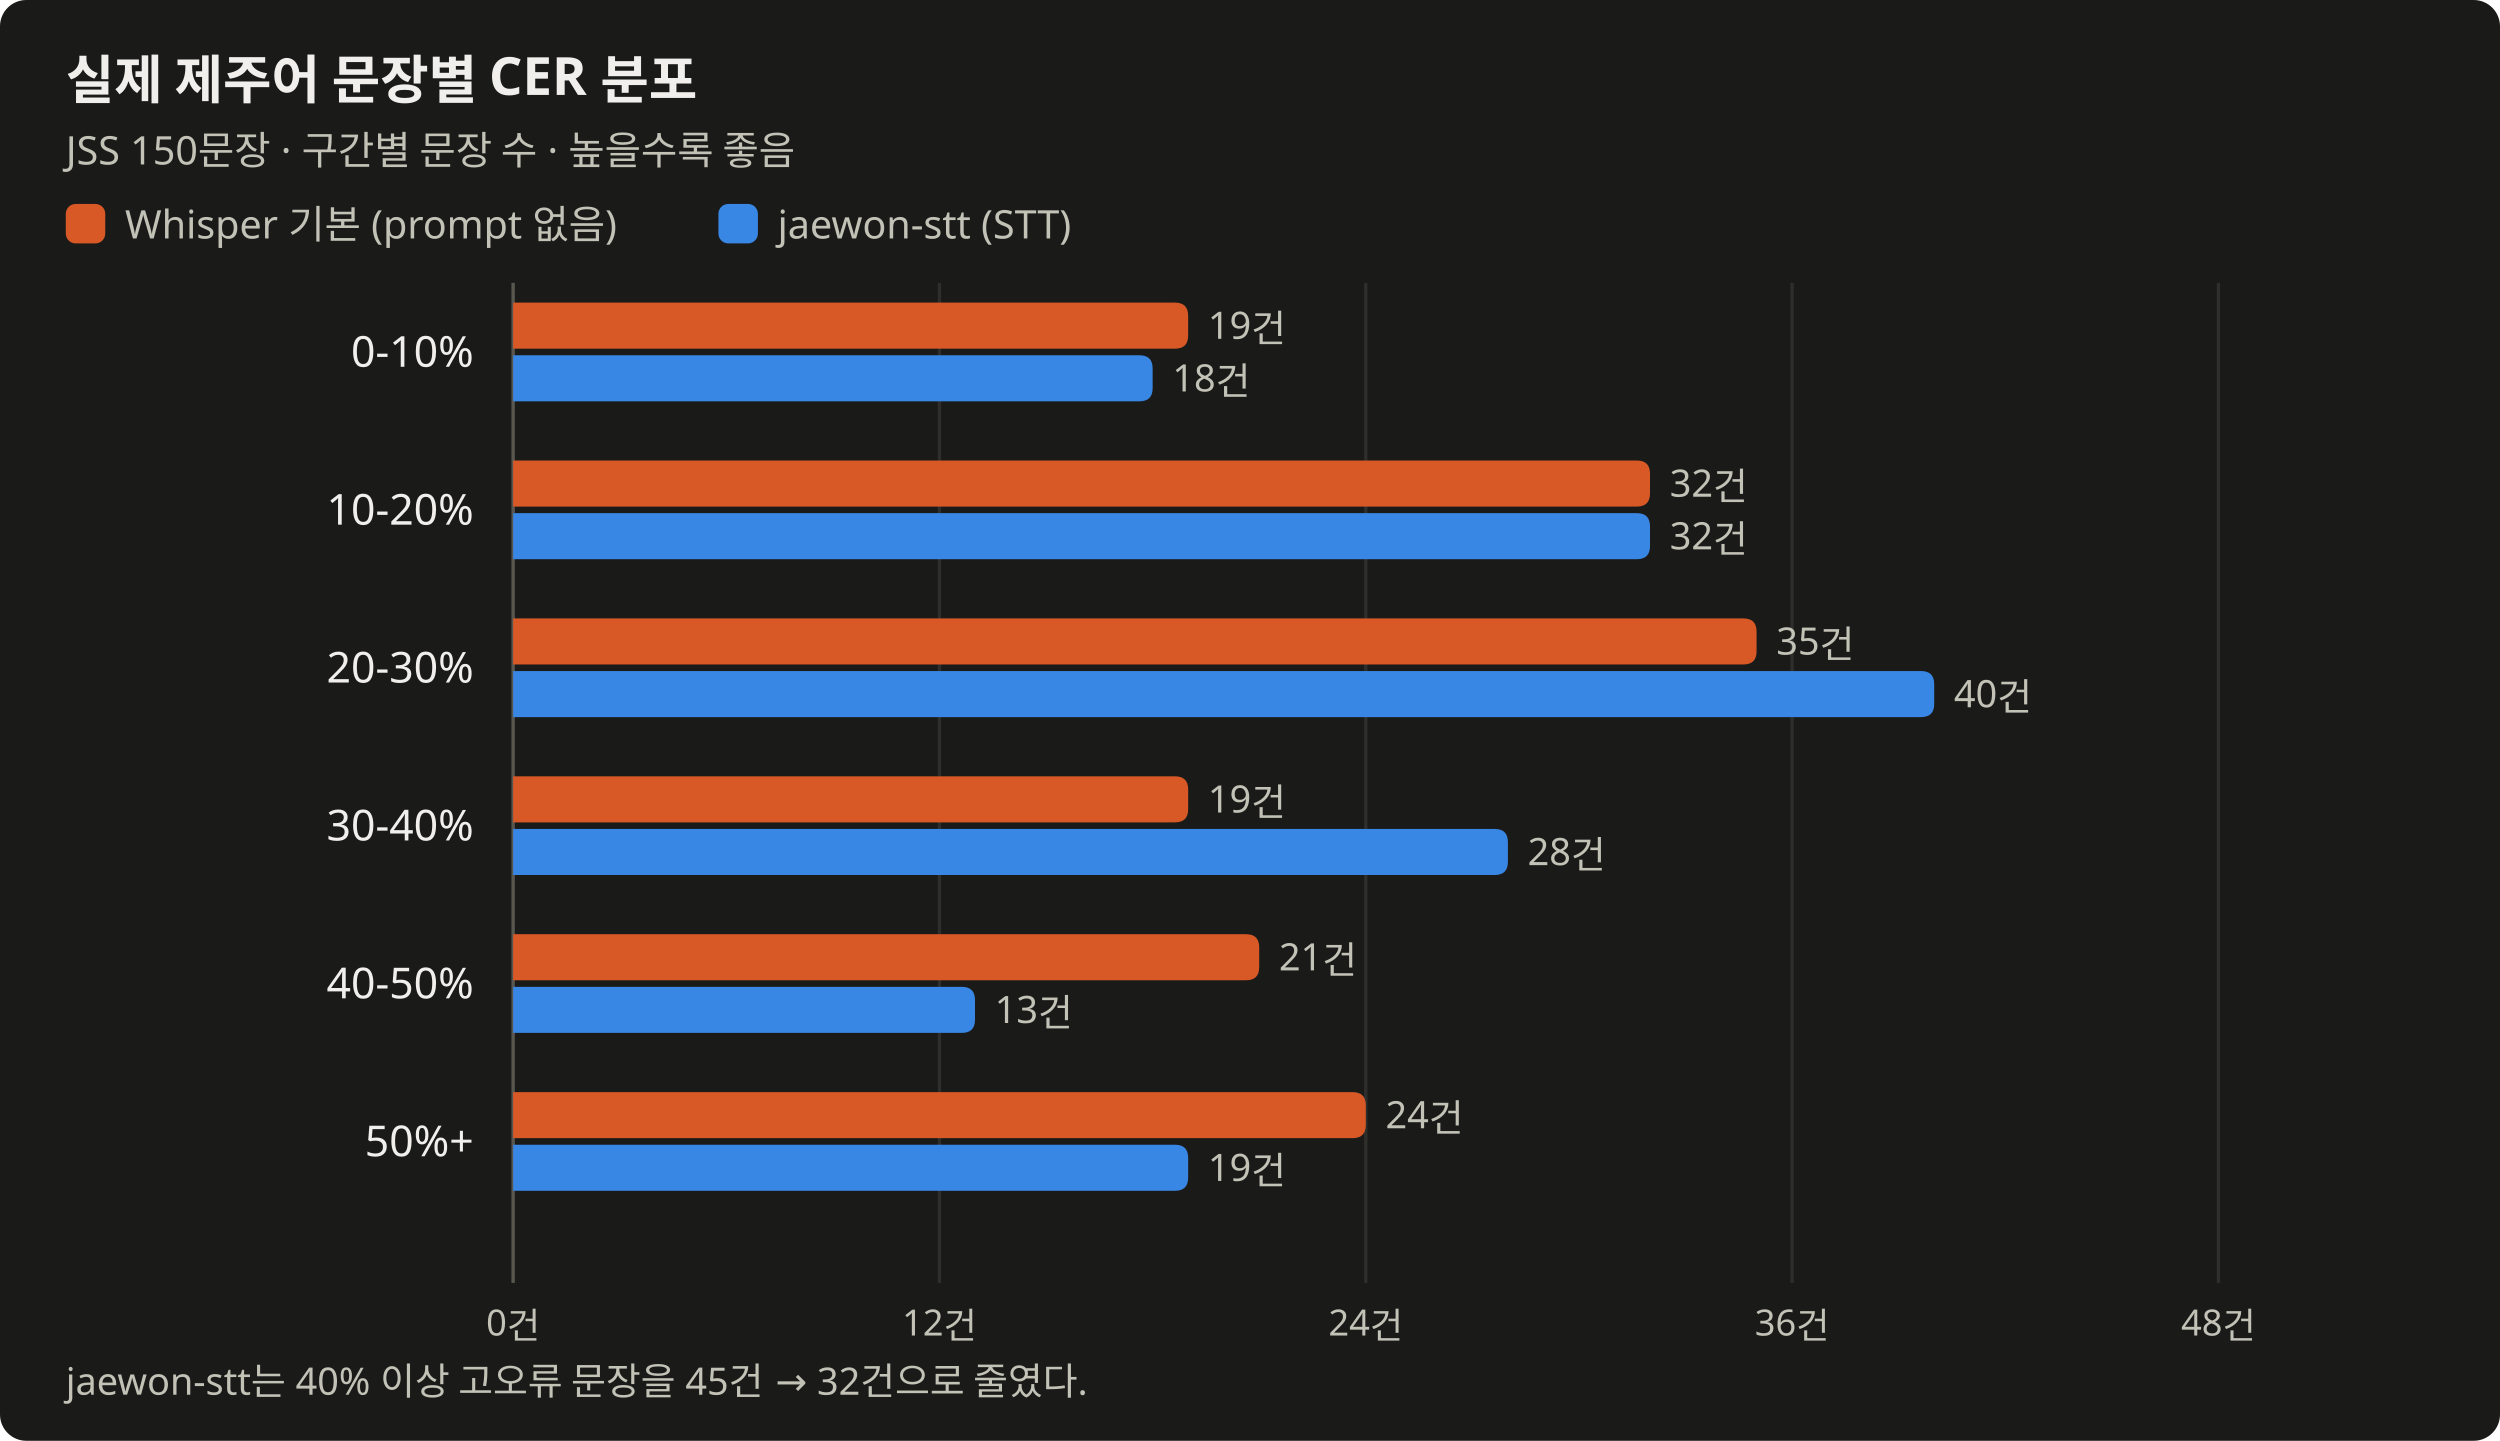
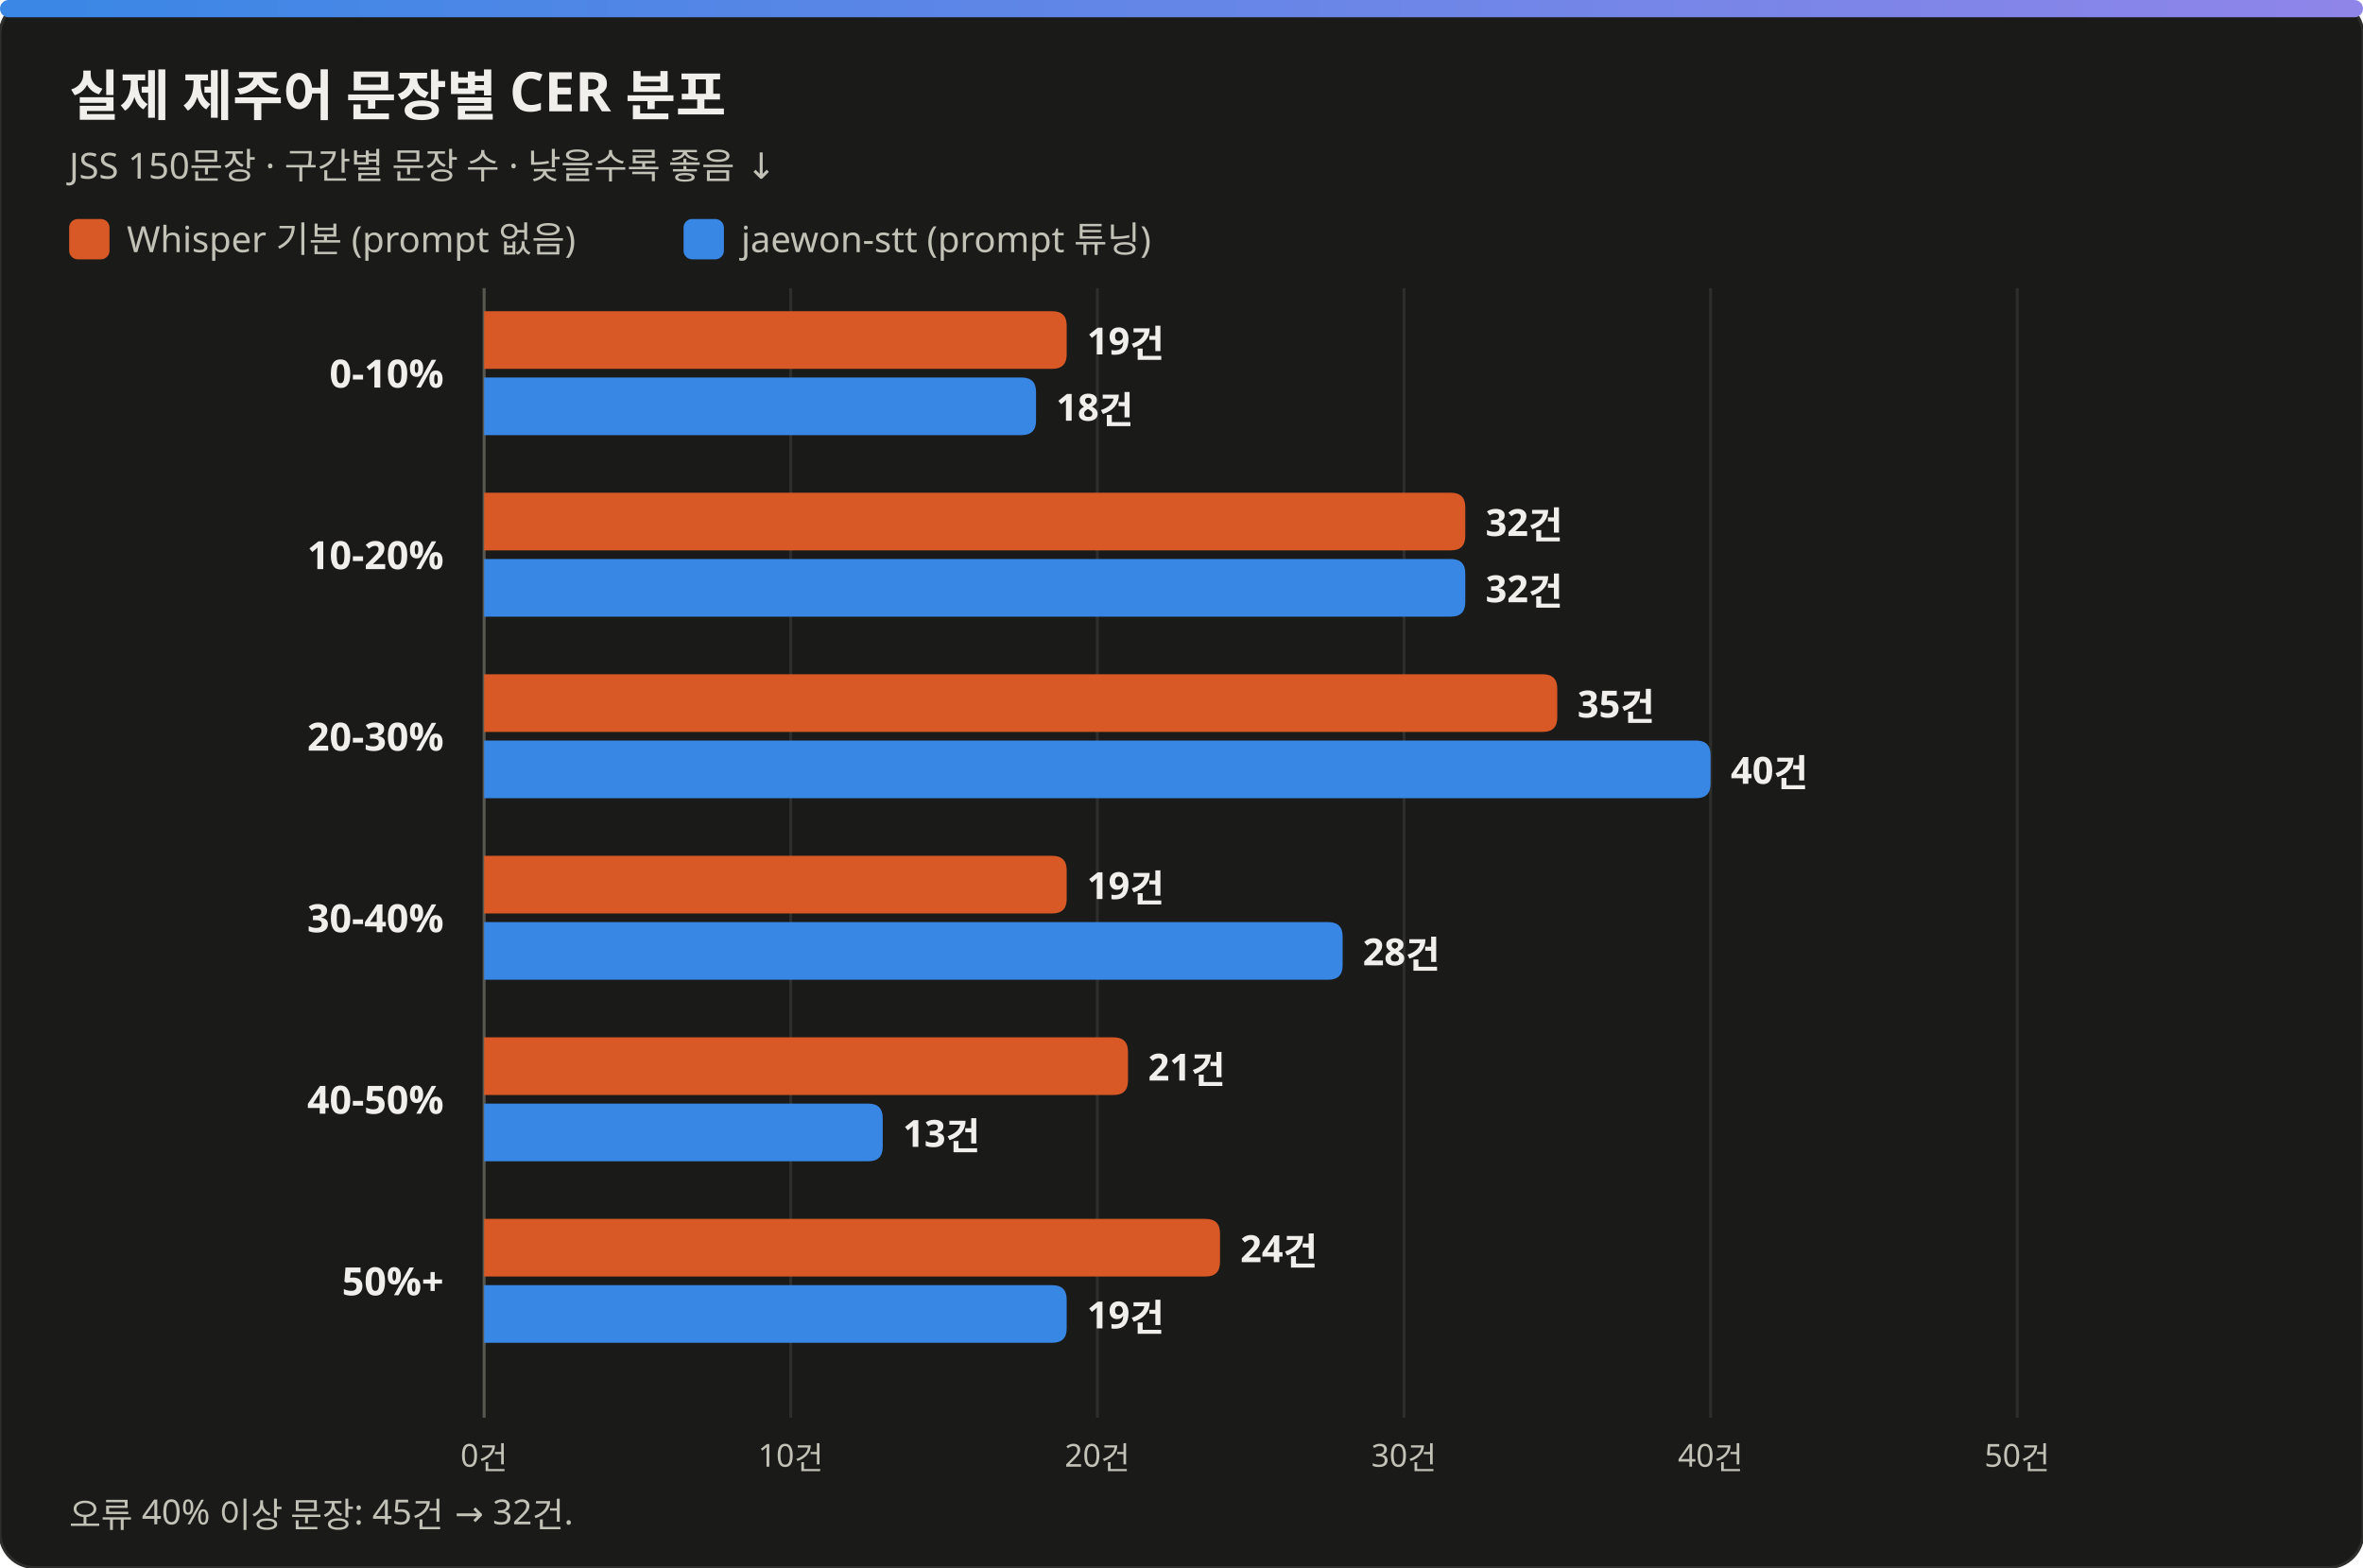
- <svg xmlns="http://www.w3.org/2000/svg" width="760" height="438" viewBox="0 0 760 438" font-family="Pretendard, 'Noto Sans KR', 'Malgun Gothic', 'Apple SD Gothic Neo', sans-serif" role="img" aria-label="실제 제주어 문장별 CER 분포">
-   <rect width="100%" height="100%" rx="8" fill="#1a1a19" />
-   <text x="20" y="30" font-size="16" font-weight="600" fill="#f0efec">실제 제주어 문장별 CER 분포</text>
-   <text x="20" y="50" font-size="12" fill="#c3c2b7">JSS 150문장 · 구간별 문장 수 · 높을수록 좋음</text>
-   <rect x="20" y="62" width="12" height="12" rx="3" fill="#d95926" />
-   <text x="38" y="72.5" font-size="12" fill="#c3c2b7">Whisper 기본 (prompt 없음)</text>
-   <rect x="218.4" y="62" width="12" height="12" rx="3" fill="#3987e5" />
-   <text x="236.4" y="72.5" font-size="12" fill="#c3c2b7">jaewon-stt (STT)</text>
-   <line x1="156.0" y1="86" x2="156.0" y2="390" stroke="#2e2e2c" stroke-width="1" />
-   <text x="156.0" y="406" font-size="11" text-anchor="middle" fill="#c3c2b7">0건</text>
-   <line x1="285.6" y1="86" x2="285.6" y2="390" stroke="#2e2e2c" stroke-width="1" />
-   <text x="285.6" y="406" font-size="11" text-anchor="middle" fill="#c3c2b7">12건</text>
-   <line x1="415.2" y1="86" x2="415.2" y2="390" stroke="#2e2e2c" stroke-width="1" />
-   <text x="415.2" y="406" font-size="11" text-anchor="middle" fill="#c3c2b7">24건</text>
-   <line x1="544.8" y1="86" x2="544.8" y2="390" stroke="#2e2e2c" stroke-width="1" />
-   <text x="544.8" y="406" font-size="11" text-anchor="middle" fill="#c3c2b7">36건</text>
-   <line x1="674.4" y1="86" x2="674.4" y2="390" stroke="#2e2e2c" stroke-width="1" />
-   <text x="674.4" y="406" font-size="11" text-anchor="middle" fill="#c3c2b7">48건</text>
-   <line x1="156" y1="86" x2="156" y2="390" stroke="#57564f" stroke-width="1" />
-   <text x="144" y="111.5" font-size="13" text-anchor="end" fill="#f0efec">0-10%</text>
-   <path d="M156,92 H357.2 Q361.2,92 361.2,96 V102 Q361.2,106 357.2,106 H156 Z" fill="#d95926" />
-   <text x="367.2" y="103" font-size="11.5" fill="#c3c2b7">19건</text>
-   <path d="M156,108 H346.4 Q350.4,108 350.4,112 V118 Q350.4,122 346.4,122 H156 Z" fill="#3987e5" />
-   <text x="356.4" y="119" font-size="11.5" fill="#c3c2b7">18건</text>
-   <text x="144" y="159.5" font-size="13" text-anchor="end" fill="#f0efec">10-20%</text>
-   <path d="M156,140 H497.6 Q501.6,140 501.6,144 V150 Q501.6,154 497.6,154 H156 Z" fill="#d95926" />
-   <text x="507.6" y="151" font-size="11.5" fill="#c3c2b7">32건</text>
-   <path d="M156,156 H497.6 Q501.6,156 501.6,160 V166 Q501.6,170 497.6,170 H156 Z" fill="#3987e5" />
-   <text x="507.6" y="167" font-size="11.5" fill="#c3c2b7">32건</text>
-   <text x="144" y="207.5" font-size="13" text-anchor="end" fill="#f0efec">20-30%</text>
-   <path d="M156,188 H530.0 Q534.0,188 534.0,192 V198 Q534.0,202 530.0,202 H156 Z" fill="#d95926" />
-   <text x="540.0" y="199" font-size="11.5" fill="#c3c2b7">35건</text>
-   <path d="M156,204 H584.0 Q588.0,204 588.0,208 V214 Q588.0,218 584.0,218 H156 Z" fill="#3987e5" />
-   <text x="594.0" y="215" font-size="11.5" fill="#c3c2b7">40건</text>
-   <text x="144" y="255.5" font-size="13" text-anchor="end" fill="#f0efec">30-40%</text>
-   <path d="M156,236 H357.2 Q361.2,236 361.2,240 V246 Q361.2,250 357.2,250 H156 Z" fill="#d95926" />
-   <text x="367.2" y="247" font-size="11.5" fill="#c3c2b7">19건</text>
-   <path d="M156,252 H454.4 Q458.4,252 458.4,256 V262 Q458.4,266 454.4,266 H156 Z" fill="#3987e5" />
-   <text x="464.4" y="263" font-size="11.5" fill="#c3c2b7">28건</text>
-   <text x="144" y="303.5" font-size="13" text-anchor="end" fill="#f0efec">40-50%</text>
-   <path d="M156,284 H378.8 Q382.8,284 382.8,288 V294 Q382.8,298 378.8,298 H156 Z" fill="#d95926" />
-   <text x="388.8" y="295" font-size="11.5" fill="#c3c2b7">21건</text>
-   <path d="M156,300 H292.4 Q296.4,300 296.4,304 V310 Q296.4,314 292.4,314 H156 Z" fill="#3987e5" />
-   <text x="302.4" y="311" font-size="11.5" fill="#c3c2b7">13건</text>
-   <text x="144" y="351.5" font-size="13" text-anchor="end" fill="#f0efec">50%+</text>
-   <path d="M156,332 H411.2 Q415.2,332 415.2,336 V342 Q415.2,346 411.2,346 H156 Z" fill="#d95926" />
-   <text x="421.2" y="343" font-size="11.5" fill="#c3c2b7">24건</text>
-   <path d="M156,348 H357.2 Q361.2,348 361.2,352 V358 Q361.2,362 357.2,362 H156 Z" fill="#3987e5" />
-   <text x="367.2" y="359" font-size="11.5" fill="#c3c2b7">19건</text>
-   <text x="20" y="424" font-size="11.5" fill="#c3c2b7">jaewon-stt는 40% 이상 고오류 문장을 45건 → 32건으로 줄였다.</text>
+ <svg xmlns="http://www.w3.org/2000/svg" width="820" height="544" viewBox="0 0 820 544" font-family="Pretendard, 'Noto Sans KR', 'Malgun Gothic', 'Apple SD Gothic Neo', sans-serif" role="img" aria-label="실제 제주어 문장별 CER 분포">
+   <defs>
+     <linearGradient id="gjejucerhistogram" x1="0" x2="1">
+       <stop offset="0" stop-color="#3987e5" />
+       <stop offset="1" stop-color="#9085e9" />
+     </linearGradient>
+   </defs>
+   <rect width="100%" height="100%" rx="12" fill="#1a1a19" stroke="#2e2e2c" />
+   <rect x="0" y="0" width="820" height="6" rx="3" fill="url(#gjejucerhistogram)" />
+   <text x="24" y="40" font-size="19" font-weight="700" fill="#f0efec">실제 제주어 문장별 CER 분포</text>
+   <text x="24" y="62" font-size="12.5" fill="#c3c2b7">JSS 150문장 · 구간별 문장 수 · 낮을수록 좋음 ↓</text>
+   <rect x="24" y="76" width="14" height="14" rx="3" fill="#d95926" />
+   <text x="44" y="87.5" font-size="12.5" fill="#c3c2b7">Whisper 기본 (prompt 없음)</text>
+   <rect x="237.2" y="76" width="14" height="14" rx="3" fill="#3987e5" />
+   <text x="257.2" y="87.5" font-size="12.5" fill="#c3c2b7">jaewon-stt (prompt 튜닝)</text>
+   <line x1="168.0" y1="100" x2="168.0" y2="492" stroke="#2e2e2c" />
+   <text x="168.0" y="509" font-size="11" text-anchor="middle" fill="#c3c2b7">0건</text>
+   <line x1="274.4" y1="100" x2="274.4" y2="492" stroke="#2e2e2c" />
+   <text x="274.4" y="509" font-size="11" text-anchor="middle" fill="#c3c2b7">10건</text>
+   <line x1="380.8" y1="100" x2="380.8" y2="492" stroke="#2e2e2c" />
+   <text x="380.8" y="509" font-size="11" text-anchor="middle" fill="#c3c2b7">20건</text>
+   <line x1="487.2" y1="100" x2="487.2" y2="492" stroke="#2e2e2c" />
+   <text x="487.2" y="509" font-size="11" text-anchor="middle" fill="#c3c2b7">30건</text>
+   <line x1="593.6" y1="100" x2="593.6" y2="492" stroke="#2e2e2c" />
+   <text x="593.6" y="509" font-size="11" text-anchor="middle" fill="#c3c2b7">40건</text>
+   <line x1="700.0" y1="100" x2="700.0" y2="492" stroke="#2e2e2c" />
+   <text x="700.0" y="509" font-size="11" text-anchor="middle" fill="#c3c2b7">50건</text>
+   <line x1="168" y1="100" x2="168" y2="492" stroke="#57564f" />
+   <text x="154" y="134.5" font-size="13.5" font-weight="600" text-anchor="end" fill="#f0efec">0-10%</text>
+   <path d="M168,108 H365.16 Q370.16,108 370.16,113 V123 Q370.16,128 365.16,128 H168 Z" fill="#d95926" />
+   <text x="377.2" y="123" font-size="13" font-weight="700" fill="#f0efec">19건</text>
+   <path d="M168,131 H354.52 Q359.52,131 359.52,136 V146 Q359.52,151 354.52,151 H168 Z" fill="#3987e5" />
+   <text x="366.5" y="146" font-size="13" font-weight="700" fill="#f0efec">18건</text>
+   <text x="154" y="197.5" font-size="13.5" font-weight="600" text-anchor="end" fill="#f0efec">10-20%</text>
+   <path d="M168,171 H503.48 Q508.48,171 508.48,176 V186 Q508.48,191 503.48,191 H168 Z" fill="#d95926" />
+   <text x="515.5" y="186" font-size="13" font-weight="700" fill="#f0efec">32건</text>
+   <path d="M168,194 H503.48 Q508.48,194 508.48,199 V209 Q508.48,214 503.48,214 H168 Z" fill="#3987e5" />
+   <text x="515.5" y="209" font-size="13" font-weight="700" fill="#f0efec">32건</text>
+   <text x="154" y="260.5" font-size="13.5" font-weight="600" text-anchor="end" fill="#f0efec">20-30%</text>
+   <path d="M168,234 H535.4 Q540.4,234 540.4,239 V249 Q540.4,254 535.4,254 H168 Z" fill="#d95926" />
+   <text x="547.4" y="249" font-size="13" font-weight="700" fill="#f0efec">35건</text>
+   <path d="M168,257 H588.6 Q593.6,257 593.6,262 V272 Q593.6,277 588.6,277 H168 Z" fill="#3987e5" />
+   <text x="600.6" y="272" font-size="13" font-weight="700" fill="#f0efec">40건</text>
+   <text x="154" y="323.5" font-size="13.5" font-weight="600" text-anchor="end" fill="#f0efec">30-40%</text>
+   <path d="M168,297 H365.16 Q370.16,297 370.16,302 V312 Q370.16,317 365.16,317 H168 Z" fill="#d95926" />
+   <text x="377.2" y="312" font-size="13" font-weight="700" fill="#f0efec">19건</text>
+   <path d="M168,320 H460.92 Q465.92,320 465.92,325 V335 Q465.92,340 460.92,340 H168 Z" fill="#3987e5" />
+   <text x="472.9" y="335" font-size="13" font-weight="700" fill="#f0efec">28건</text>
+   <text x="154" y="386.5" font-size="13.5" font-weight="600" text-anchor="end" fill="#f0efec">40-50%</text>
+   <path d="M168,360 H386.44 Q391.44,360 391.44,365 V375 Q391.44,380 386.44,380 H168 Z" fill="#d95926" />
+   <text x="398.4" y="375" font-size="13" font-weight="700" fill="#f0efec">21건</text>
+   <path d="M168,383 H301.32 Q306.32,383 306.32,388 V398 Q306.32,403 301.32,403 H168 Z" fill="#3987e5" />
+   <text x="313.3" y="398" font-size="13" font-weight="700" fill="#f0efec">13건</text>
+   <text x="154" y="449.5" font-size="13.5" font-weight="600" text-anchor="end" fill="#f0efec">50%+</text>
+   <path d="M168,423 H418.36 Q423.36,423 423.36,428 V438 Q423.36,443 418.36,443 H168 Z" fill="#d95926" />
+   <text x="430.4" y="438" font-size="13" font-weight="700" fill="#f0efec">24건</text>
+   <path d="M168,446 H365.16 Q370.16,446 370.16,451 V461 Q370.16,466 365.16,466 H168 Z" fill="#3987e5" />
+   <text x="377.2" y="461" font-size="13" font-weight="700" fill="#f0efec">19건</text>
+   <text x="24" y="530" font-size="12" fill="#c3c2b7">오류 40% 이상 문장: 45건 → 32건.</text>
</svg>
